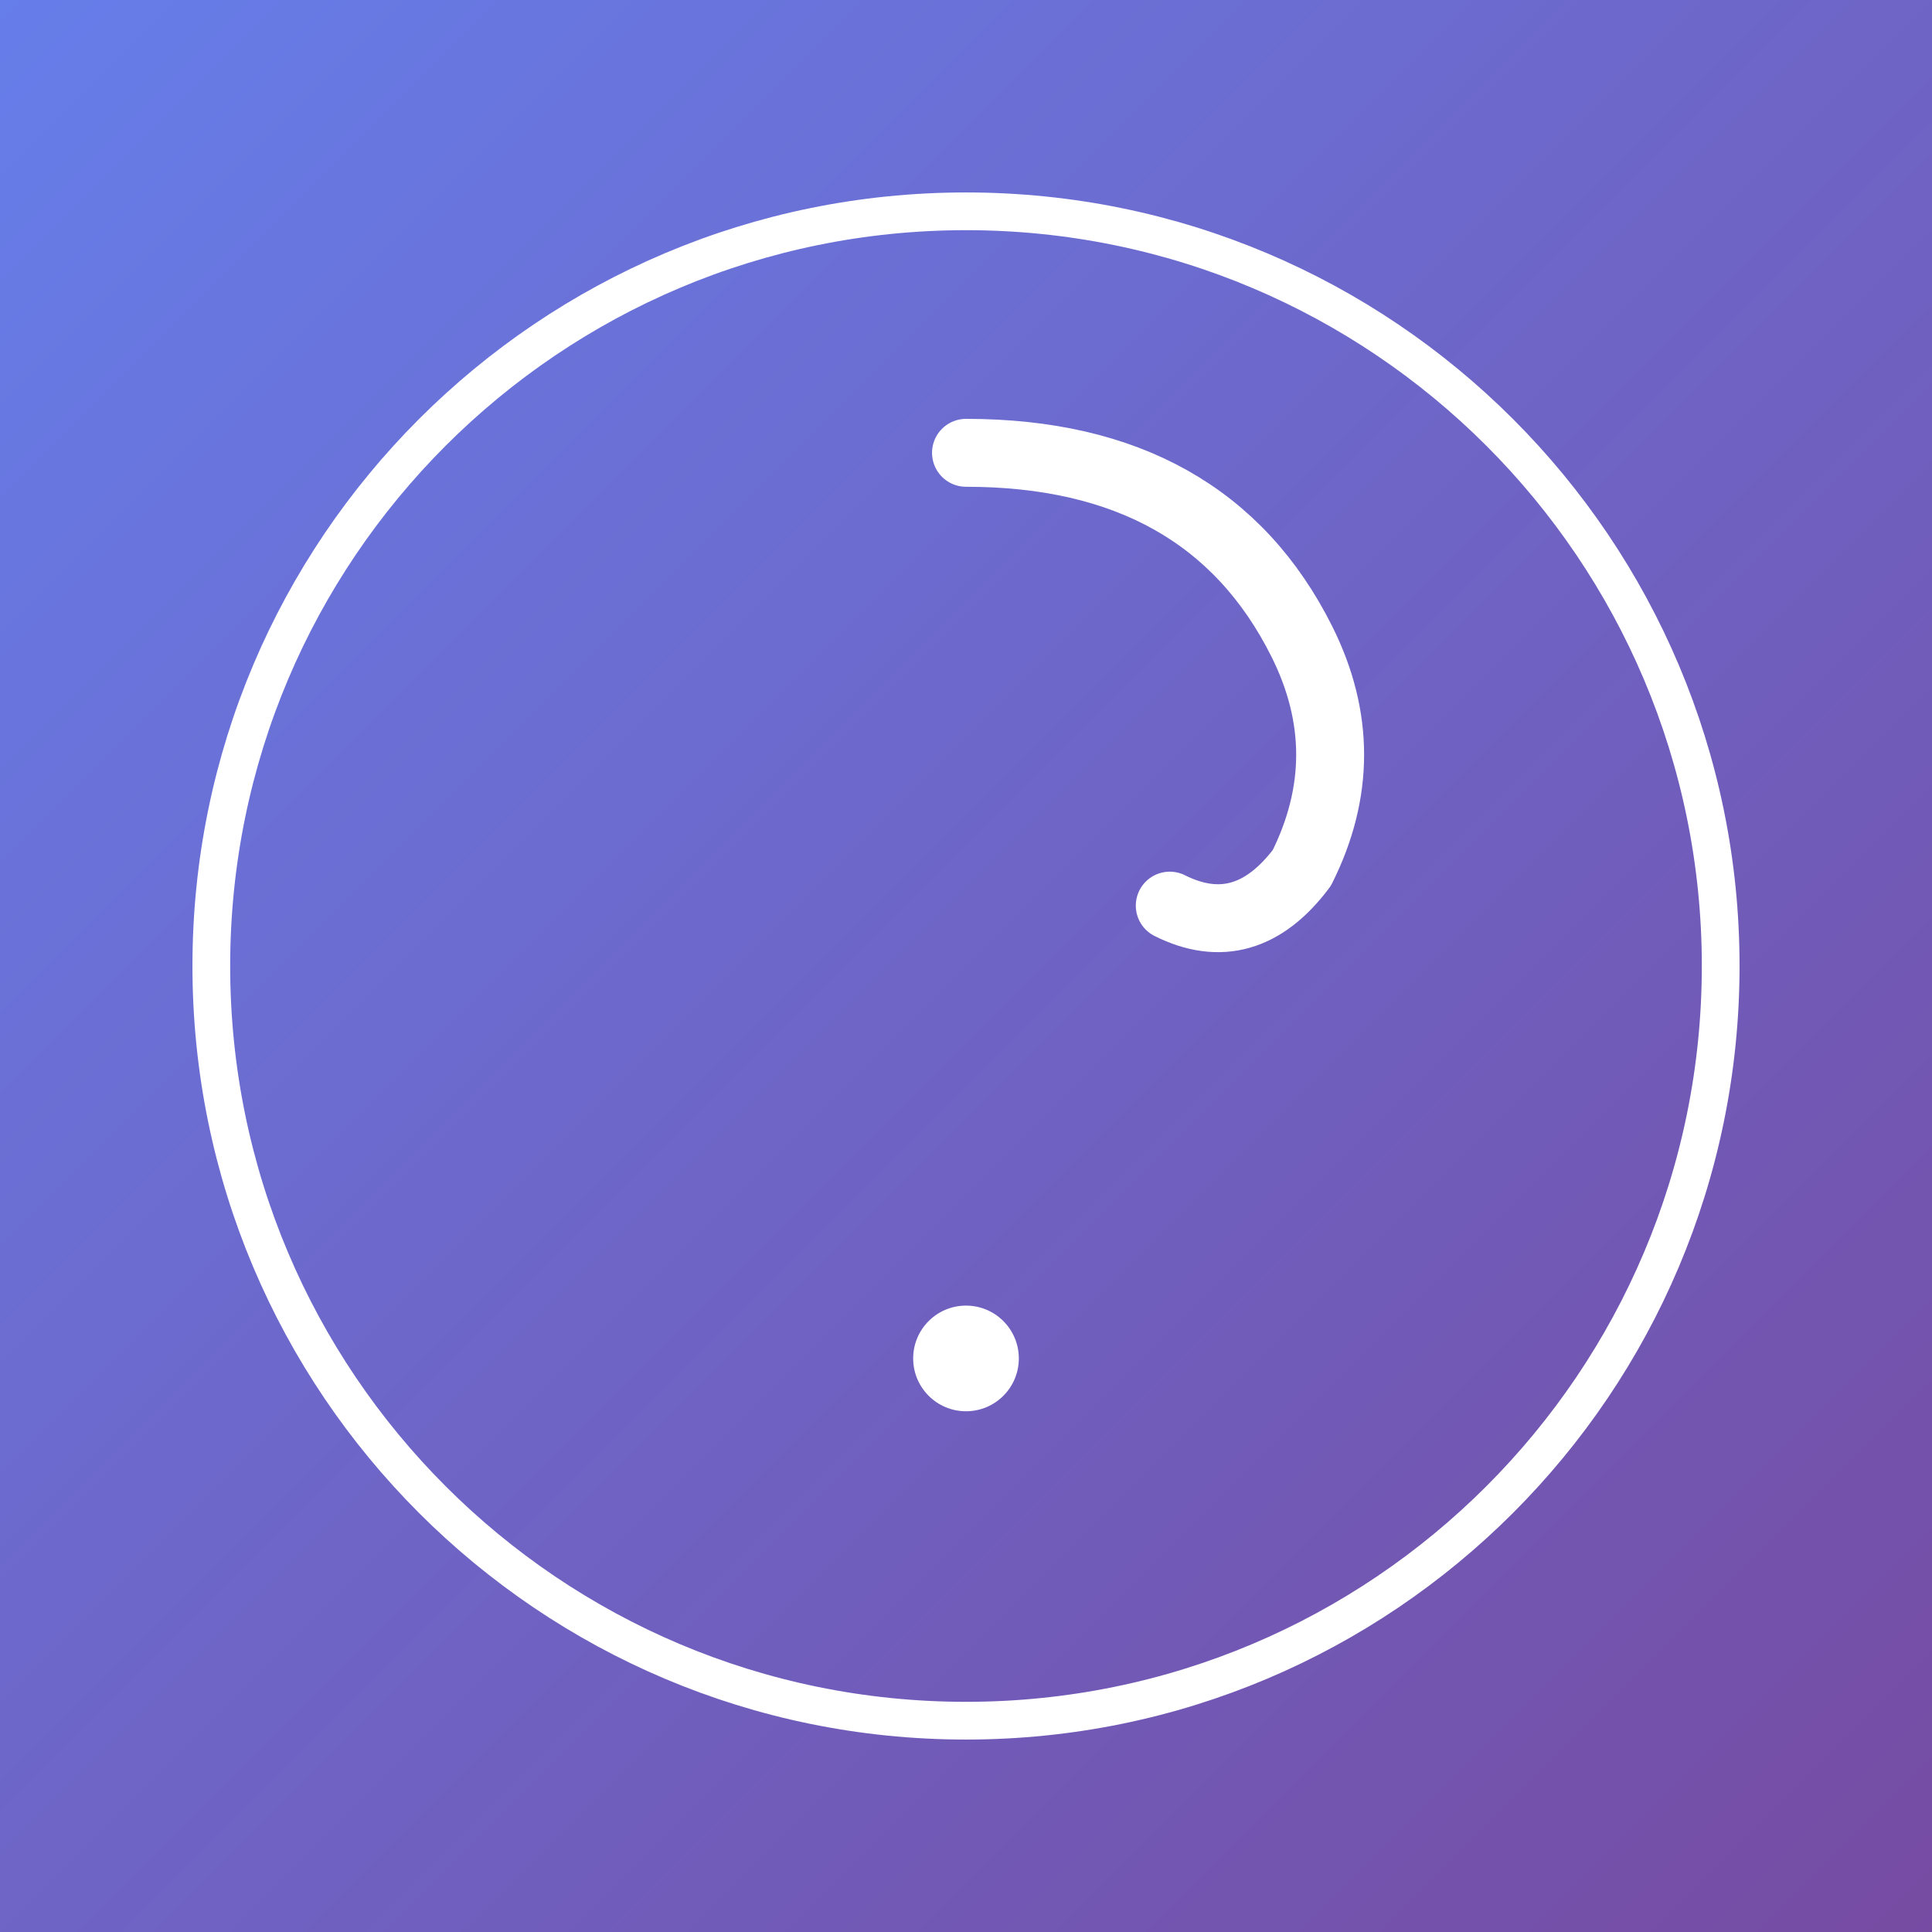
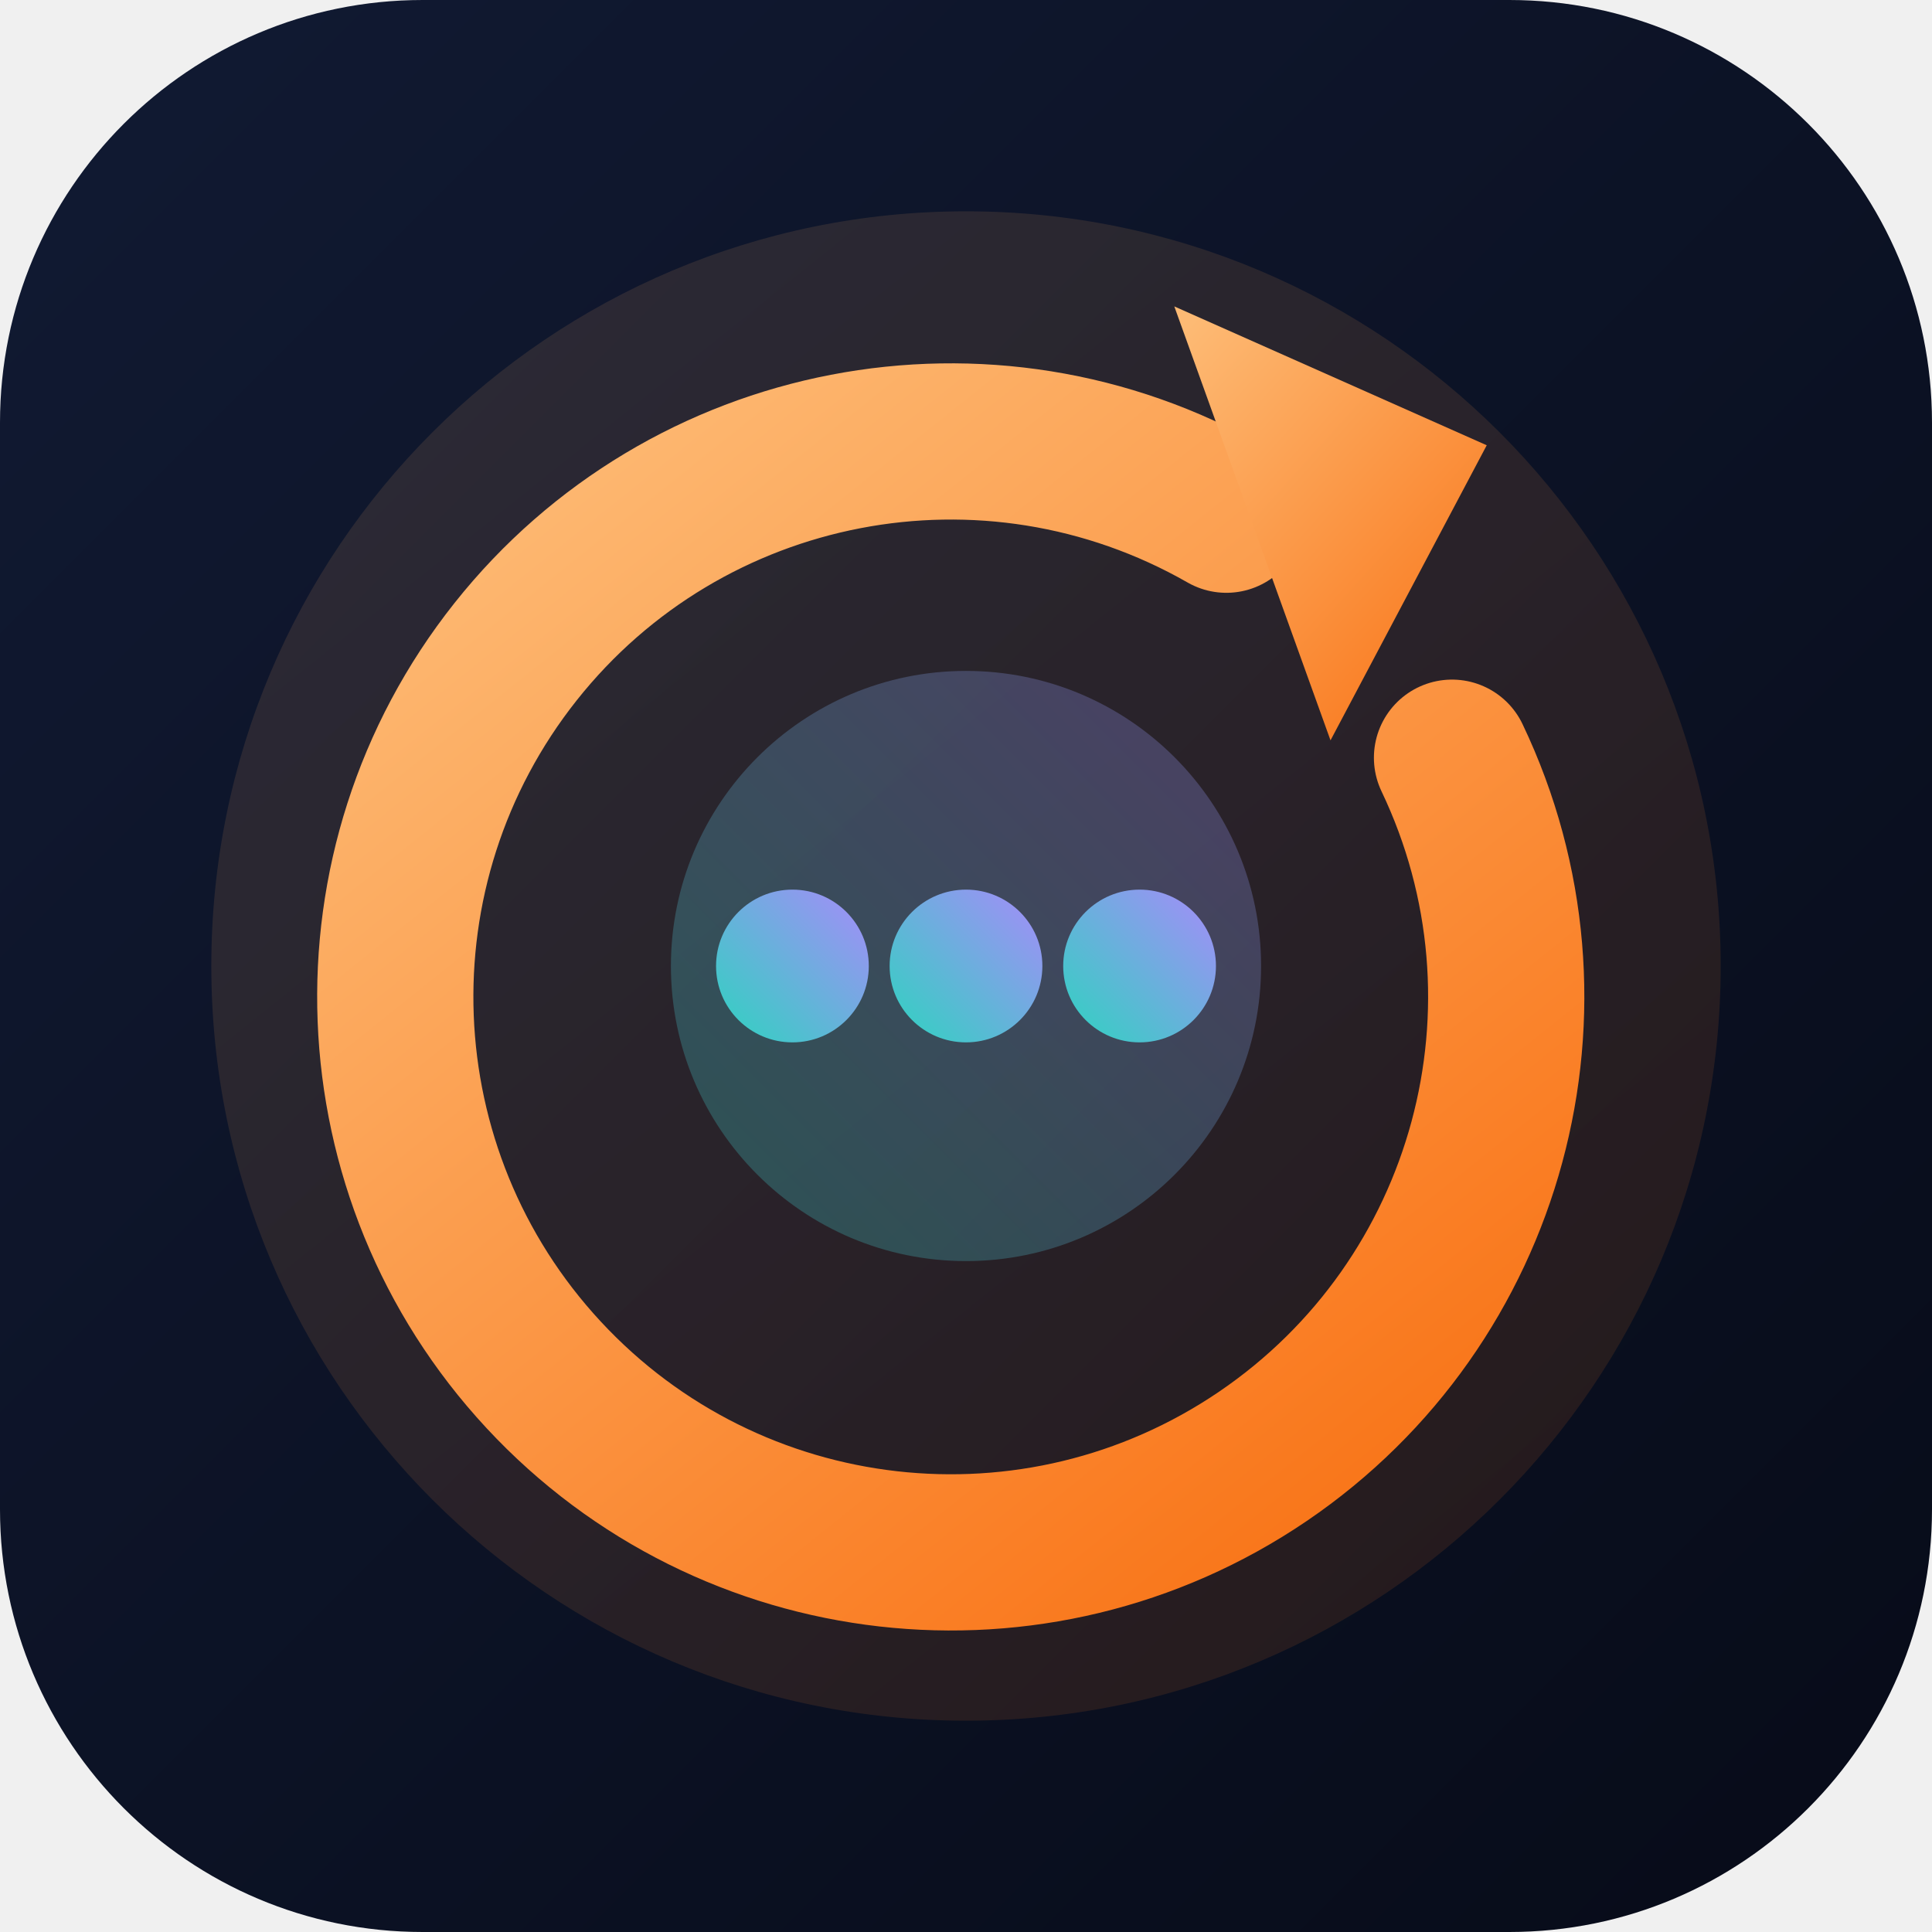
<svg xmlns="http://www.w3.org/2000/svg" viewBox="0 0 512 512">
  <defs>
-     <linearGradient id="g2" x1="0%" y1="0%" x2="100%" y2="100%">
-       <stop offset="0%" style="stop-color:#667eea" />
-       <stop offset="100%" style="stop-color:#764ba2" />
+     <linearGradient id="bg" x1="0%" y1="0%" x2="100%" y2="100%">
+       <stop offset="0%" stop-color="#111a33" />
+       <stop offset="100%" stop-color="#070b18" />
+     </linearGradient>
+     <linearGradient id="warm" x1="10%" y1="0%" x2="90%" y2="100%">
+       <stop offset="0%" stop-color="#fdba74" />
+       <stop offset="100%" stop-color="#f97316" />
+     </linearGradient>
+     <linearGradient id="cool" x1="0%" y1="100%" x2="100%" y2="0%">
+       <stop offset="0%" stop-color="#2dd4bf" />
+       <stop offset="100%" stop-color="#a78bfa" />
    </linearGradient>
  </defs>
-   <rect width="512" height="512" fill="url(#g2)" />
-   <circle cx="256" cy="256" r="200" fill="none" stroke="white" stroke-width="10" />
-   <path d="M 256 120 Q 320 120 345 170 Q 360 200 345 230 Q 330 250 310 240" fill="none" stroke="white" stroke-width="18" stroke-linecap="round" stroke-linejoin="round" />
-   <circle cx="256" cy="360" r="14" fill="white" />
+   <rect width="512" height="512" rx="112" fill="url(#bg)" />
+   <circle cx="256" cy="256" r="200" fill="url(#warm)" opacity="0.12" />
+   <g transform="translate(256 256) scale(4.6) translate(-50 -50)">
+     <path d="M78 38a32 32 0 1 1-13-14" stroke="url(#warm)" stroke-width="9" stroke-linecap="round" fill="none" />
+     <path d="M62 12l18 8-9 17z" fill="url(#warm)" />
+     <circle cx="50" cy="50" r="17" fill="url(#cool)" opacity="0.28" />
+     <circle cx="40" cy="50" r="4.4" fill="url(#cool)" />
+     <circle cx="50" cy="50" r="4.4" fill="url(#cool)" />
+     <circle cx="60" cy="50" r="4.4" fill="url(#cool)" />
+   </g>
</svg>
